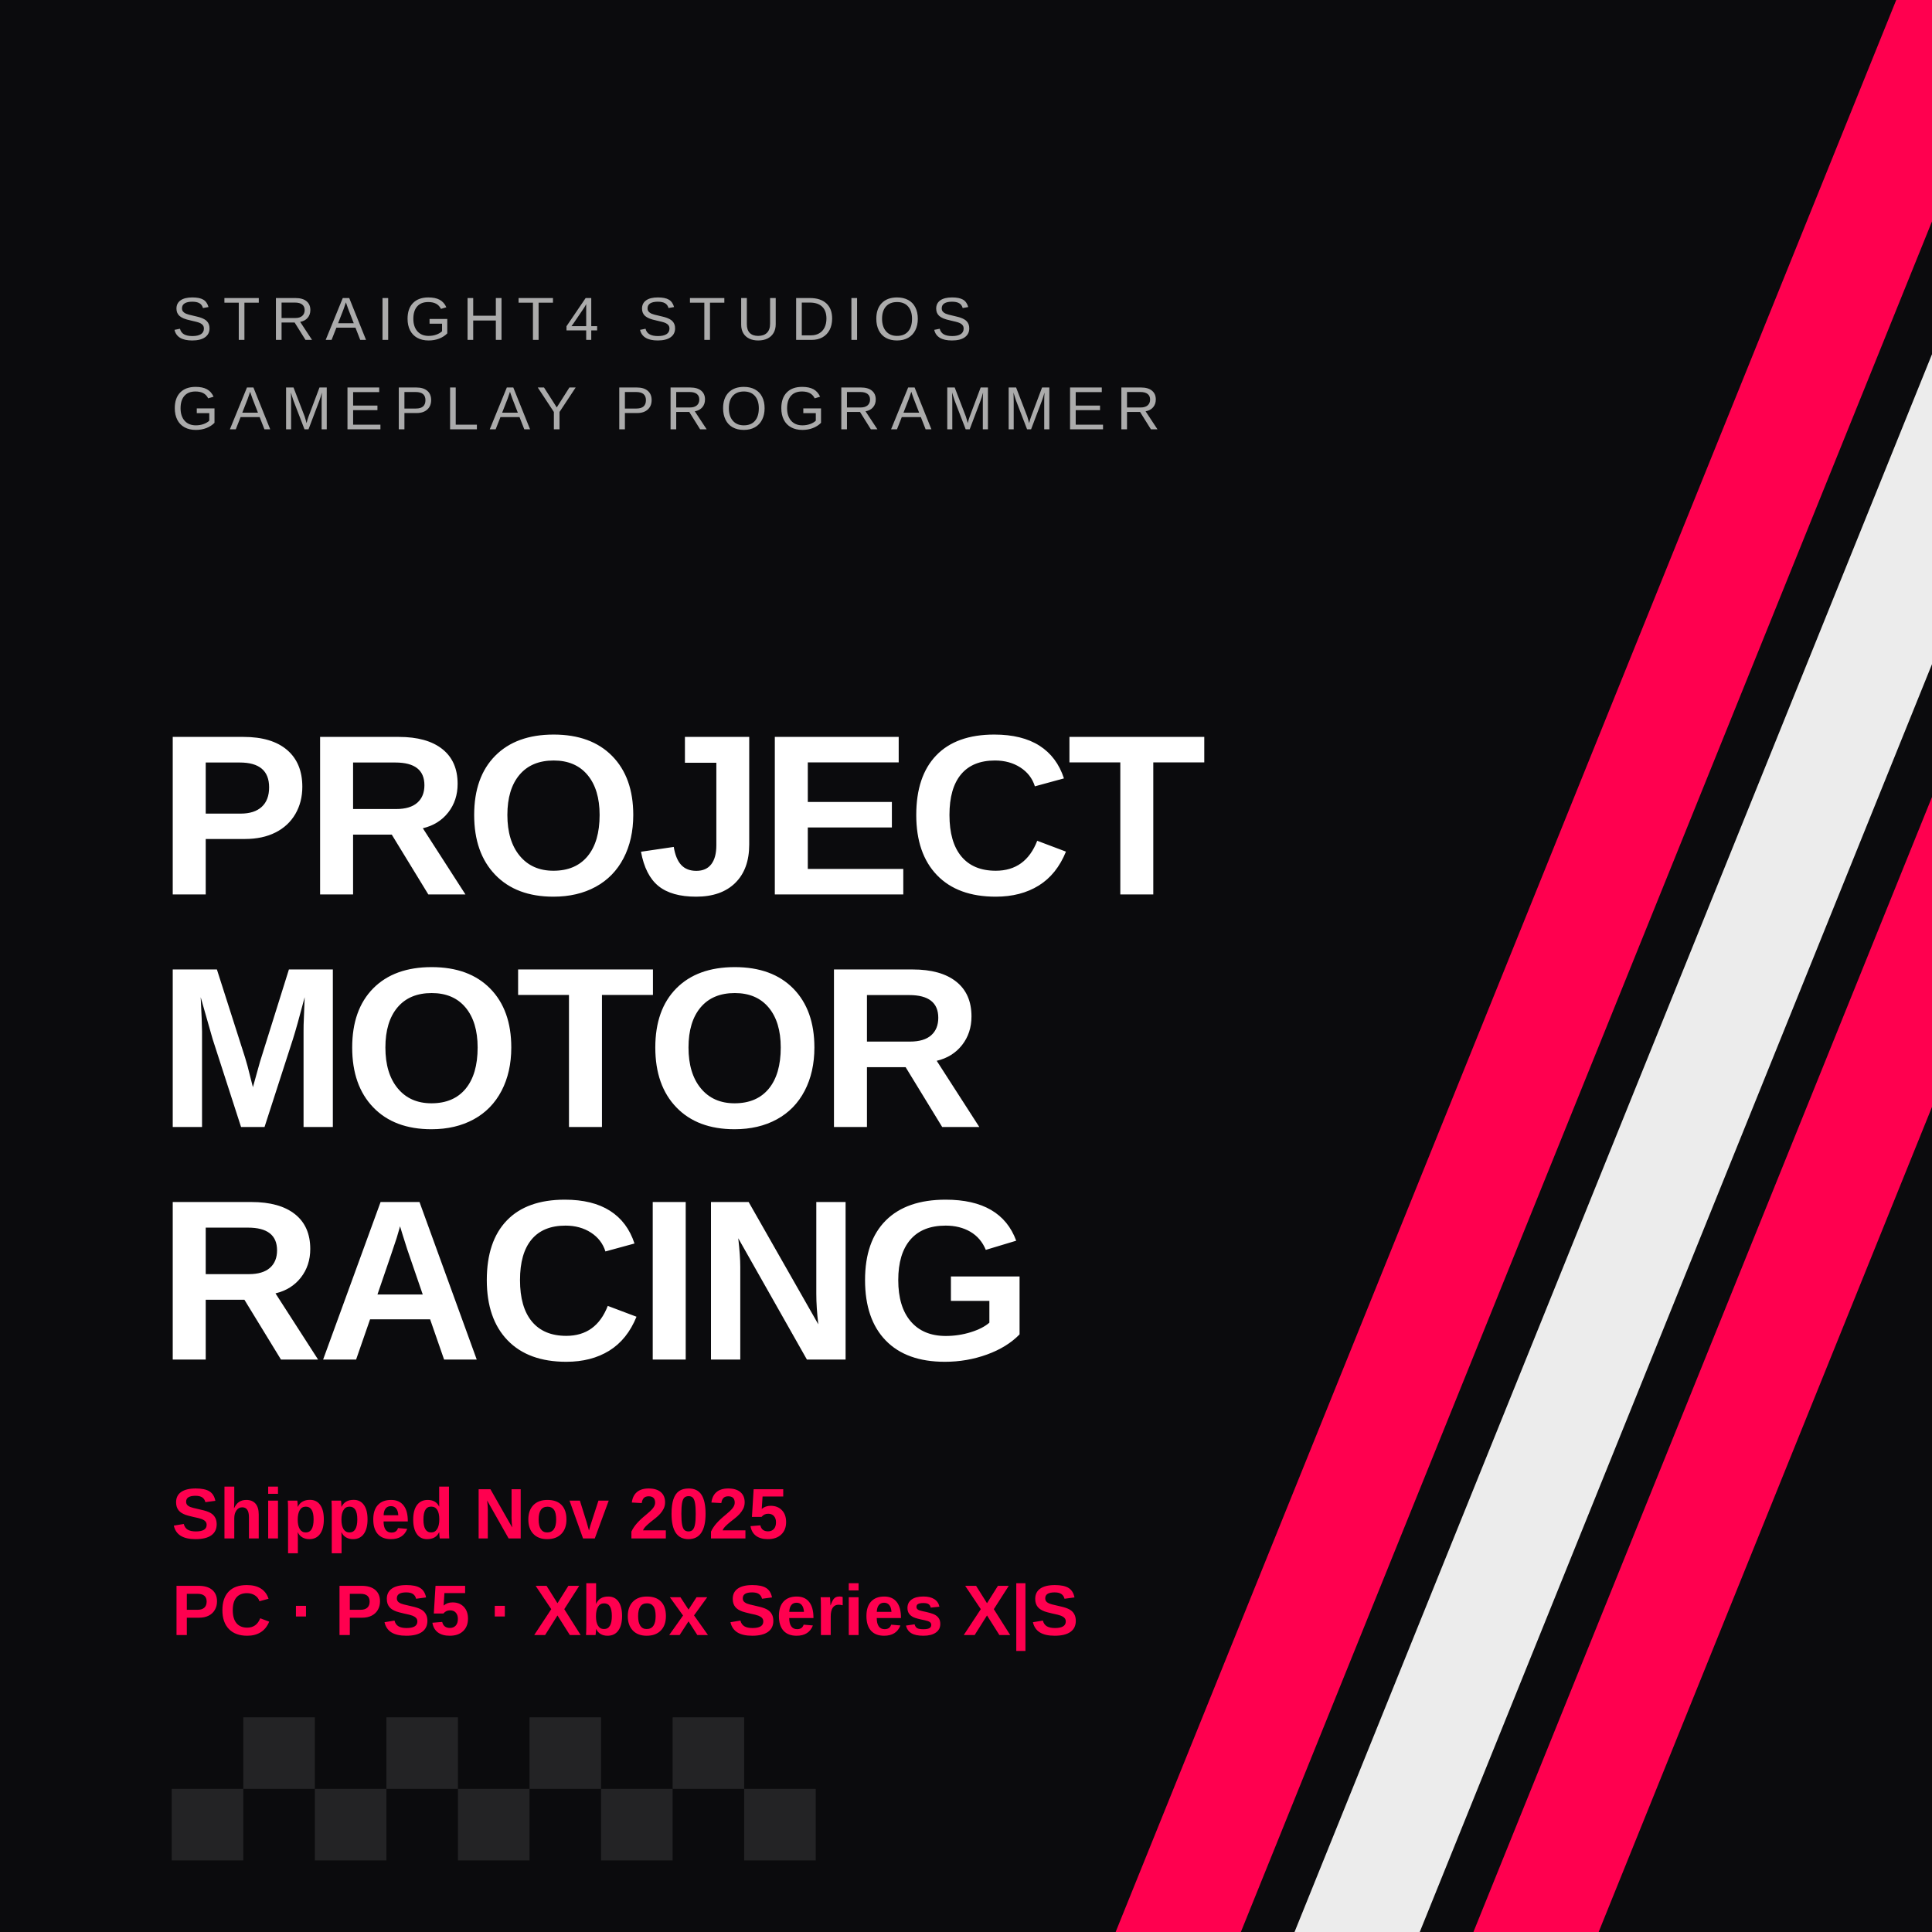
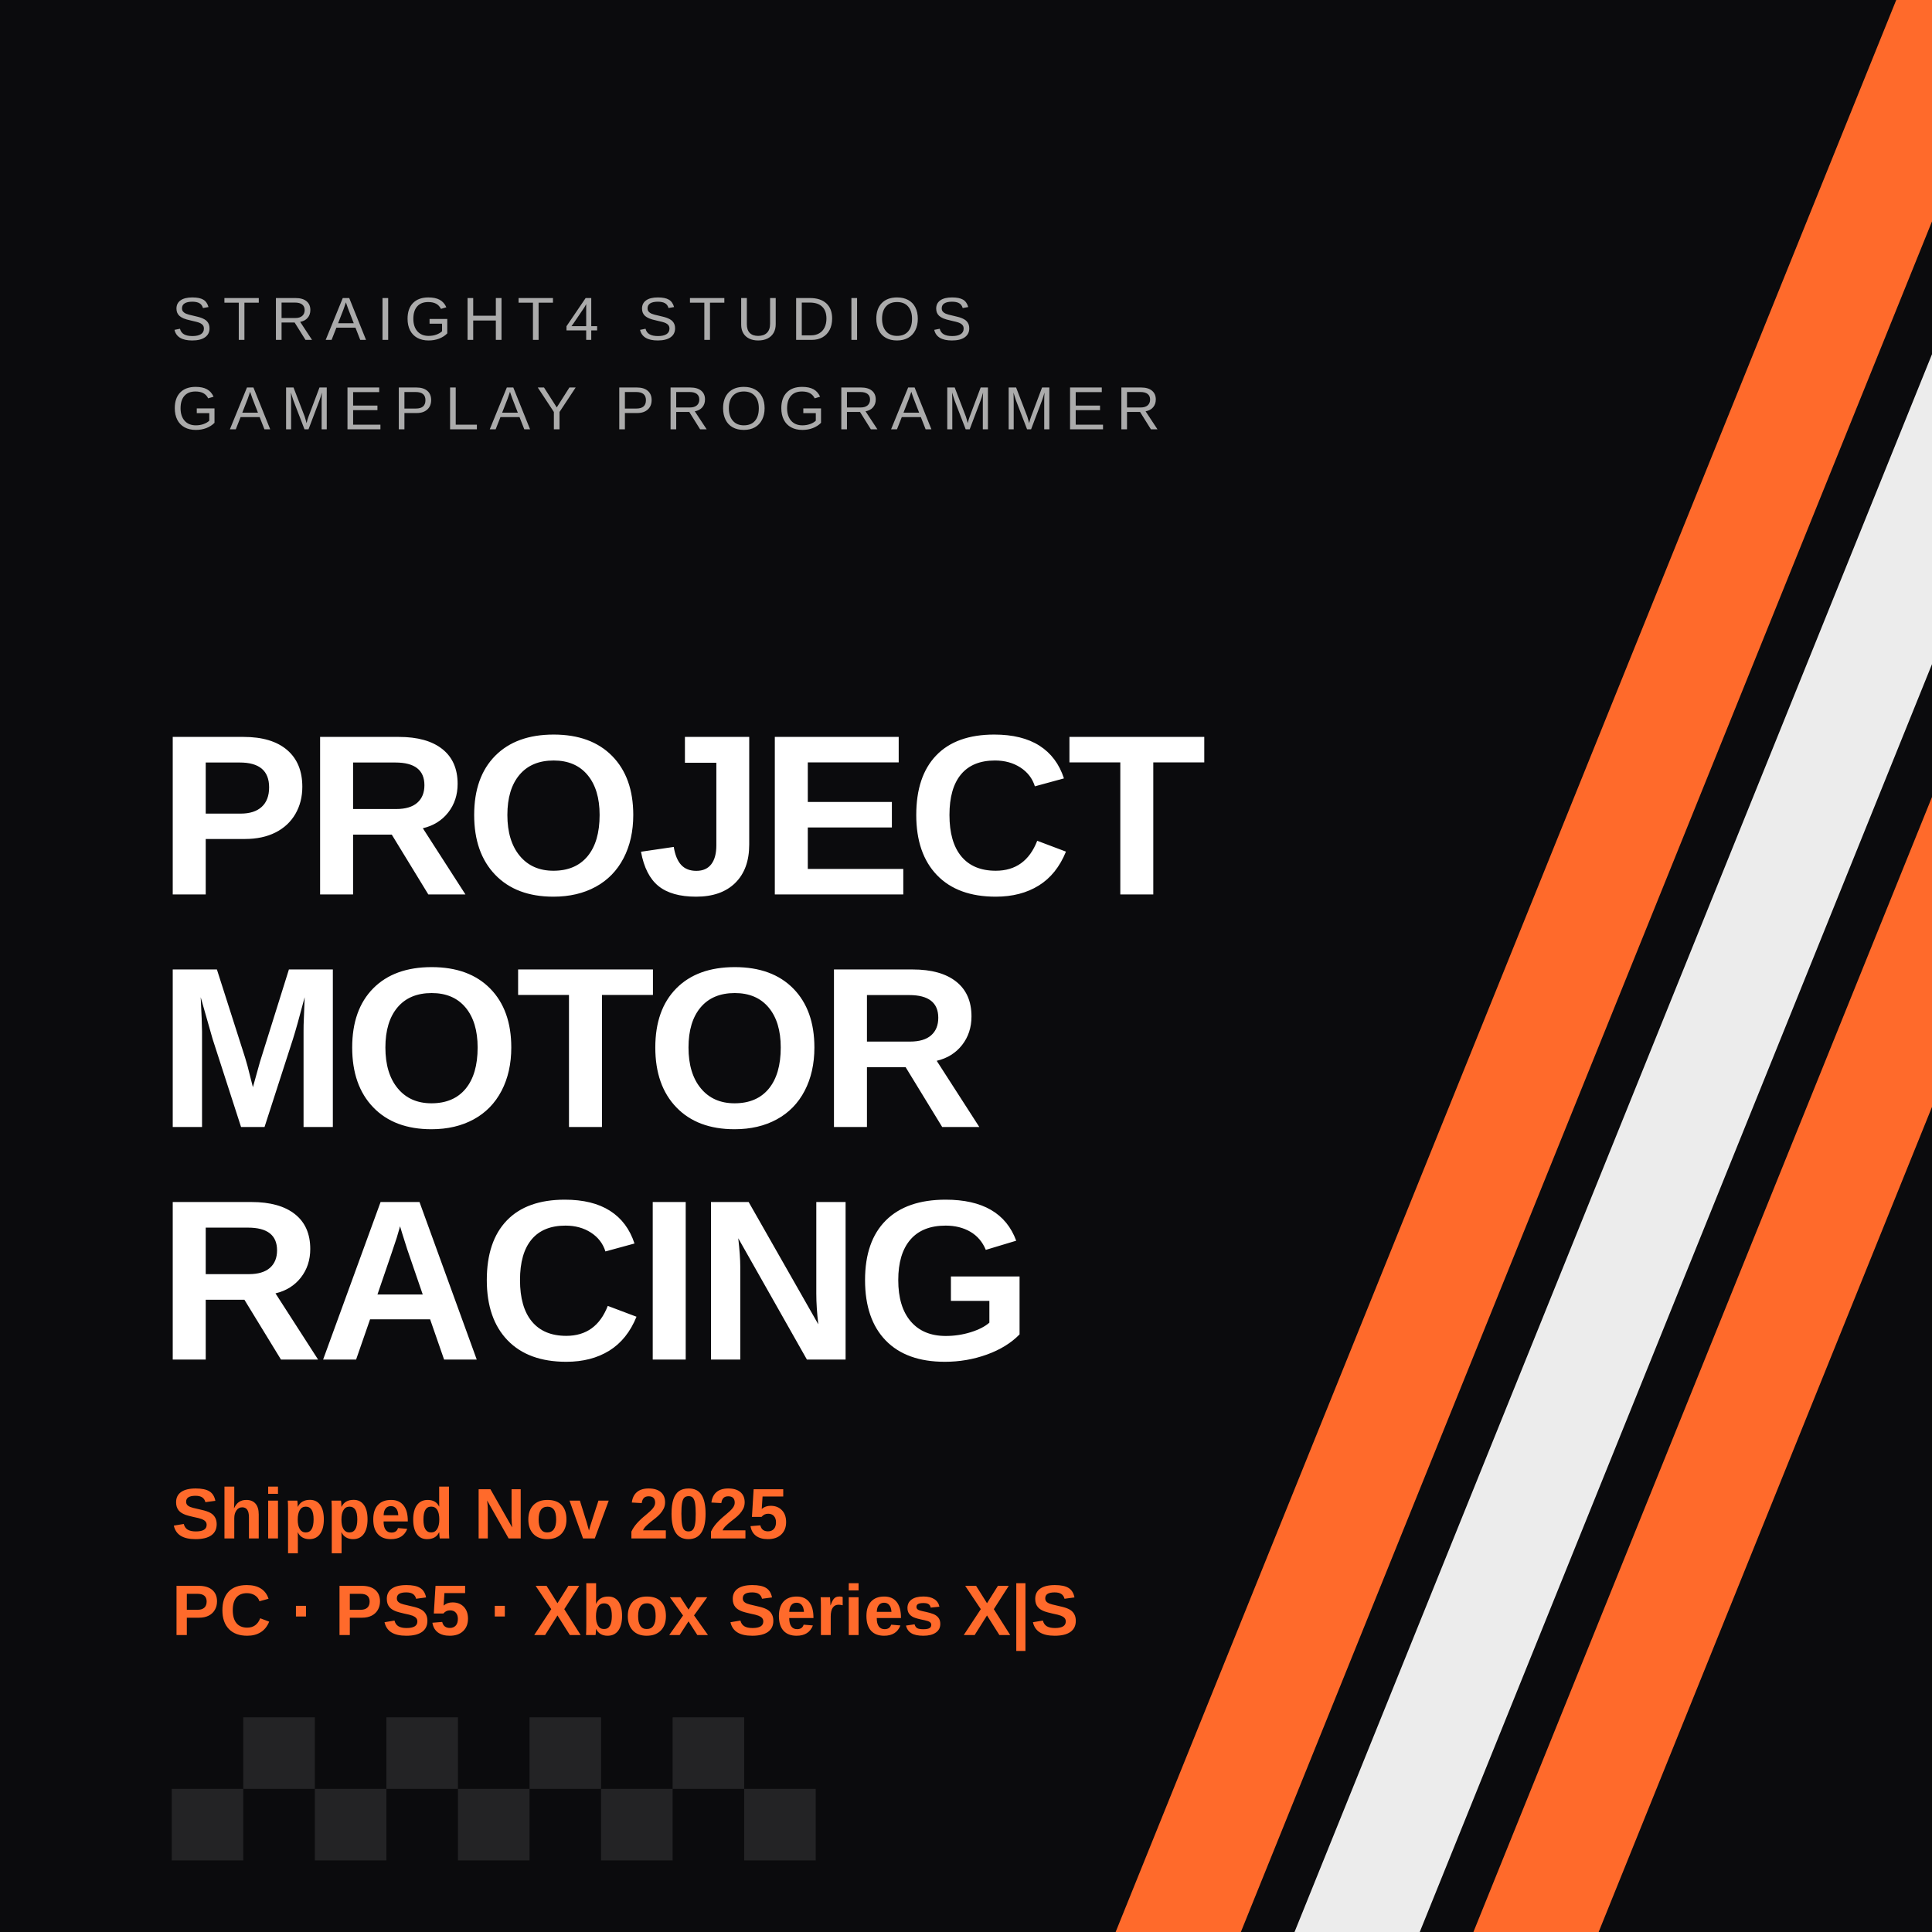
<svg xmlns="http://www.w3.org/2000/svg" viewBox="0 0 1080 1080" width="1080" height="1080" role="img" aria-label="Project Motor Racing, shipped November 2025 on PC, PS5 and Xbox Series X|S">
  <rect width="1080" height="1080" fill="#0b0b0d" />
  <g transform="skewX(-22)">
-     <rect x="1060" y="0" width="70" height="1080" fill="#ff004f" />
+     <rect x="1060" y="0" width="70" height="1080" fill="#ff6a2b" />
    <rect x="1160" y="0" width="70" height="1080" fill="#ffffff" opacity="0.92" />
-     <rect x="1260" y="0" width="70" height="1080" fill="#ff004f" />
+     <rect x="1260" y="0" width="70" height="1080" fill="#ff6a2b" />
  </g>
  <g fill="#ffffff" opacity="0.1">
    <rect x="96" y="1000" width="40" height="40" />
    <rect x="176" y="1000" width="40" height="40" />
    <rect x="256" y="1000" width="40" height="40" />
    <rect x="336" y="1000" width="40" height="40" />
    <rect x="416" y="1000" width="40" height="40" />
    <rect x="136" y="960" width="40" height="40" />
    <rect x="216" y="960" width="40" height="40" />
    <rect x="296" y="960" width="40" height="40" />
    <rect x="376" y="960" width="40" height="40" />
  </g>
  <text x="96" y="190" fill="#ababab" font-family="Poppins, Arial, Helvetica, sans-serif" font-size="34" letter-spacing="6">STRAIGHT4 STUDIOS</text>
  <text x="96" y="240" fill="#ababab" font-family="Poppins, Arial, Helvetica, sans-serif" font-size="34" letter-spacing="6">GAMEPLAY PROGRAMMER</text>
  <text x="88" y="500" fill="#ffffff" font-family="Poppins, Arial, Helvetica, sans-serif" font-size="128" font-weight="700" letter-spacing="-3">PROJECT</text>
  <text x="88" y="630" fill="#ffffff" font-family="Poppins, Arial, Helvetica, sans-serif" font-size="128" font-weight="700" letter-spacing="-3">MOTOR</text>
  <text x="88" y="760" fill="#ffffff" font-family="Poppins, Arial, Helvetica, sans-serif" font-size="128" font-weight="700" letter-spacing="-3">RACING</text>
-   <text x="96" y="860" fill="#ff004f" font-family="Poppins, Arial, Helvetica, sans-serif" font-size="40" font-weight="600">Shipped Nov 2025</text>
-   <text x="96" y="914" fill="#ff004f" font-family="Poppins, Arial, Helvetica, sans-serif" font-size="40" font-weight="600">PC · PS5 · Xbox Series X|S</text>
+   <text x="96" y="860" fill="#ff6a2b" font-family="Poppins, Arial, Helvetica, sans-serif" font-size="40" font-weight="600">Shipped Nov 2025</text>
+   <text x="96" y="914" fill="#ff6a2b" font-family="Poppins, Arial, Helvetica, sans-serif" font-size="40" font-weight="600">PC · PS5 · Xbox Series X|S</text>
</svg>
